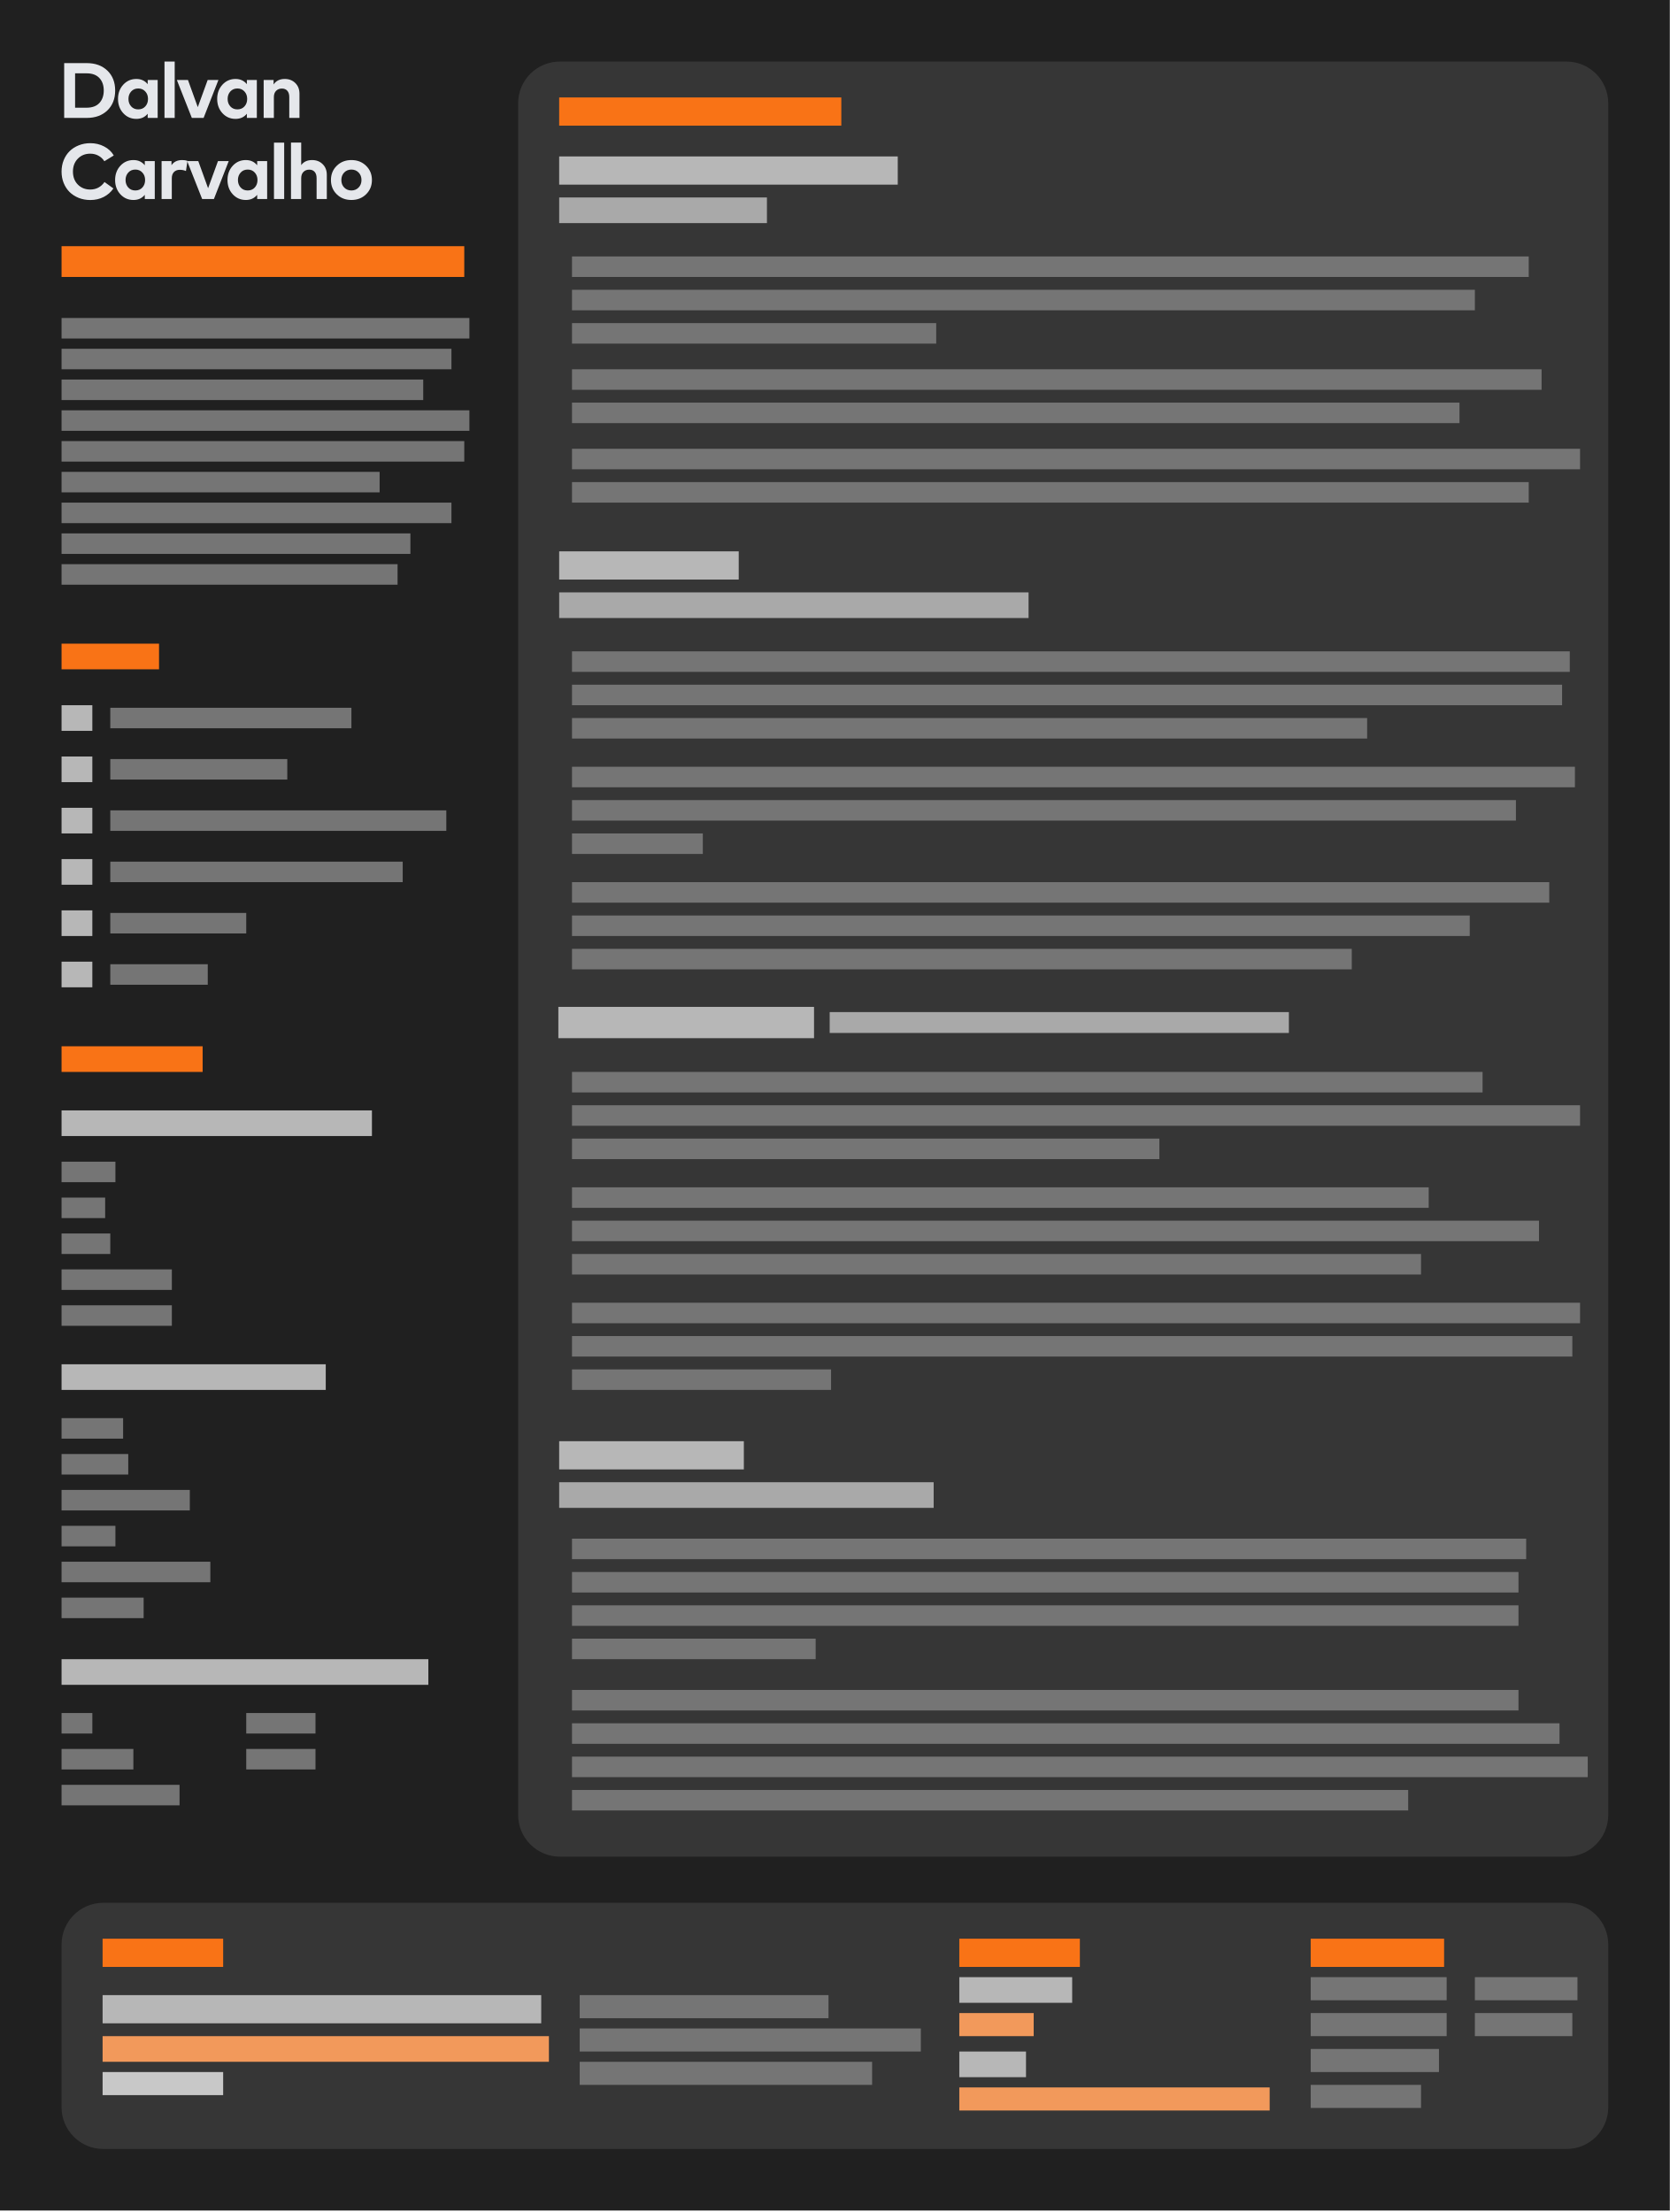
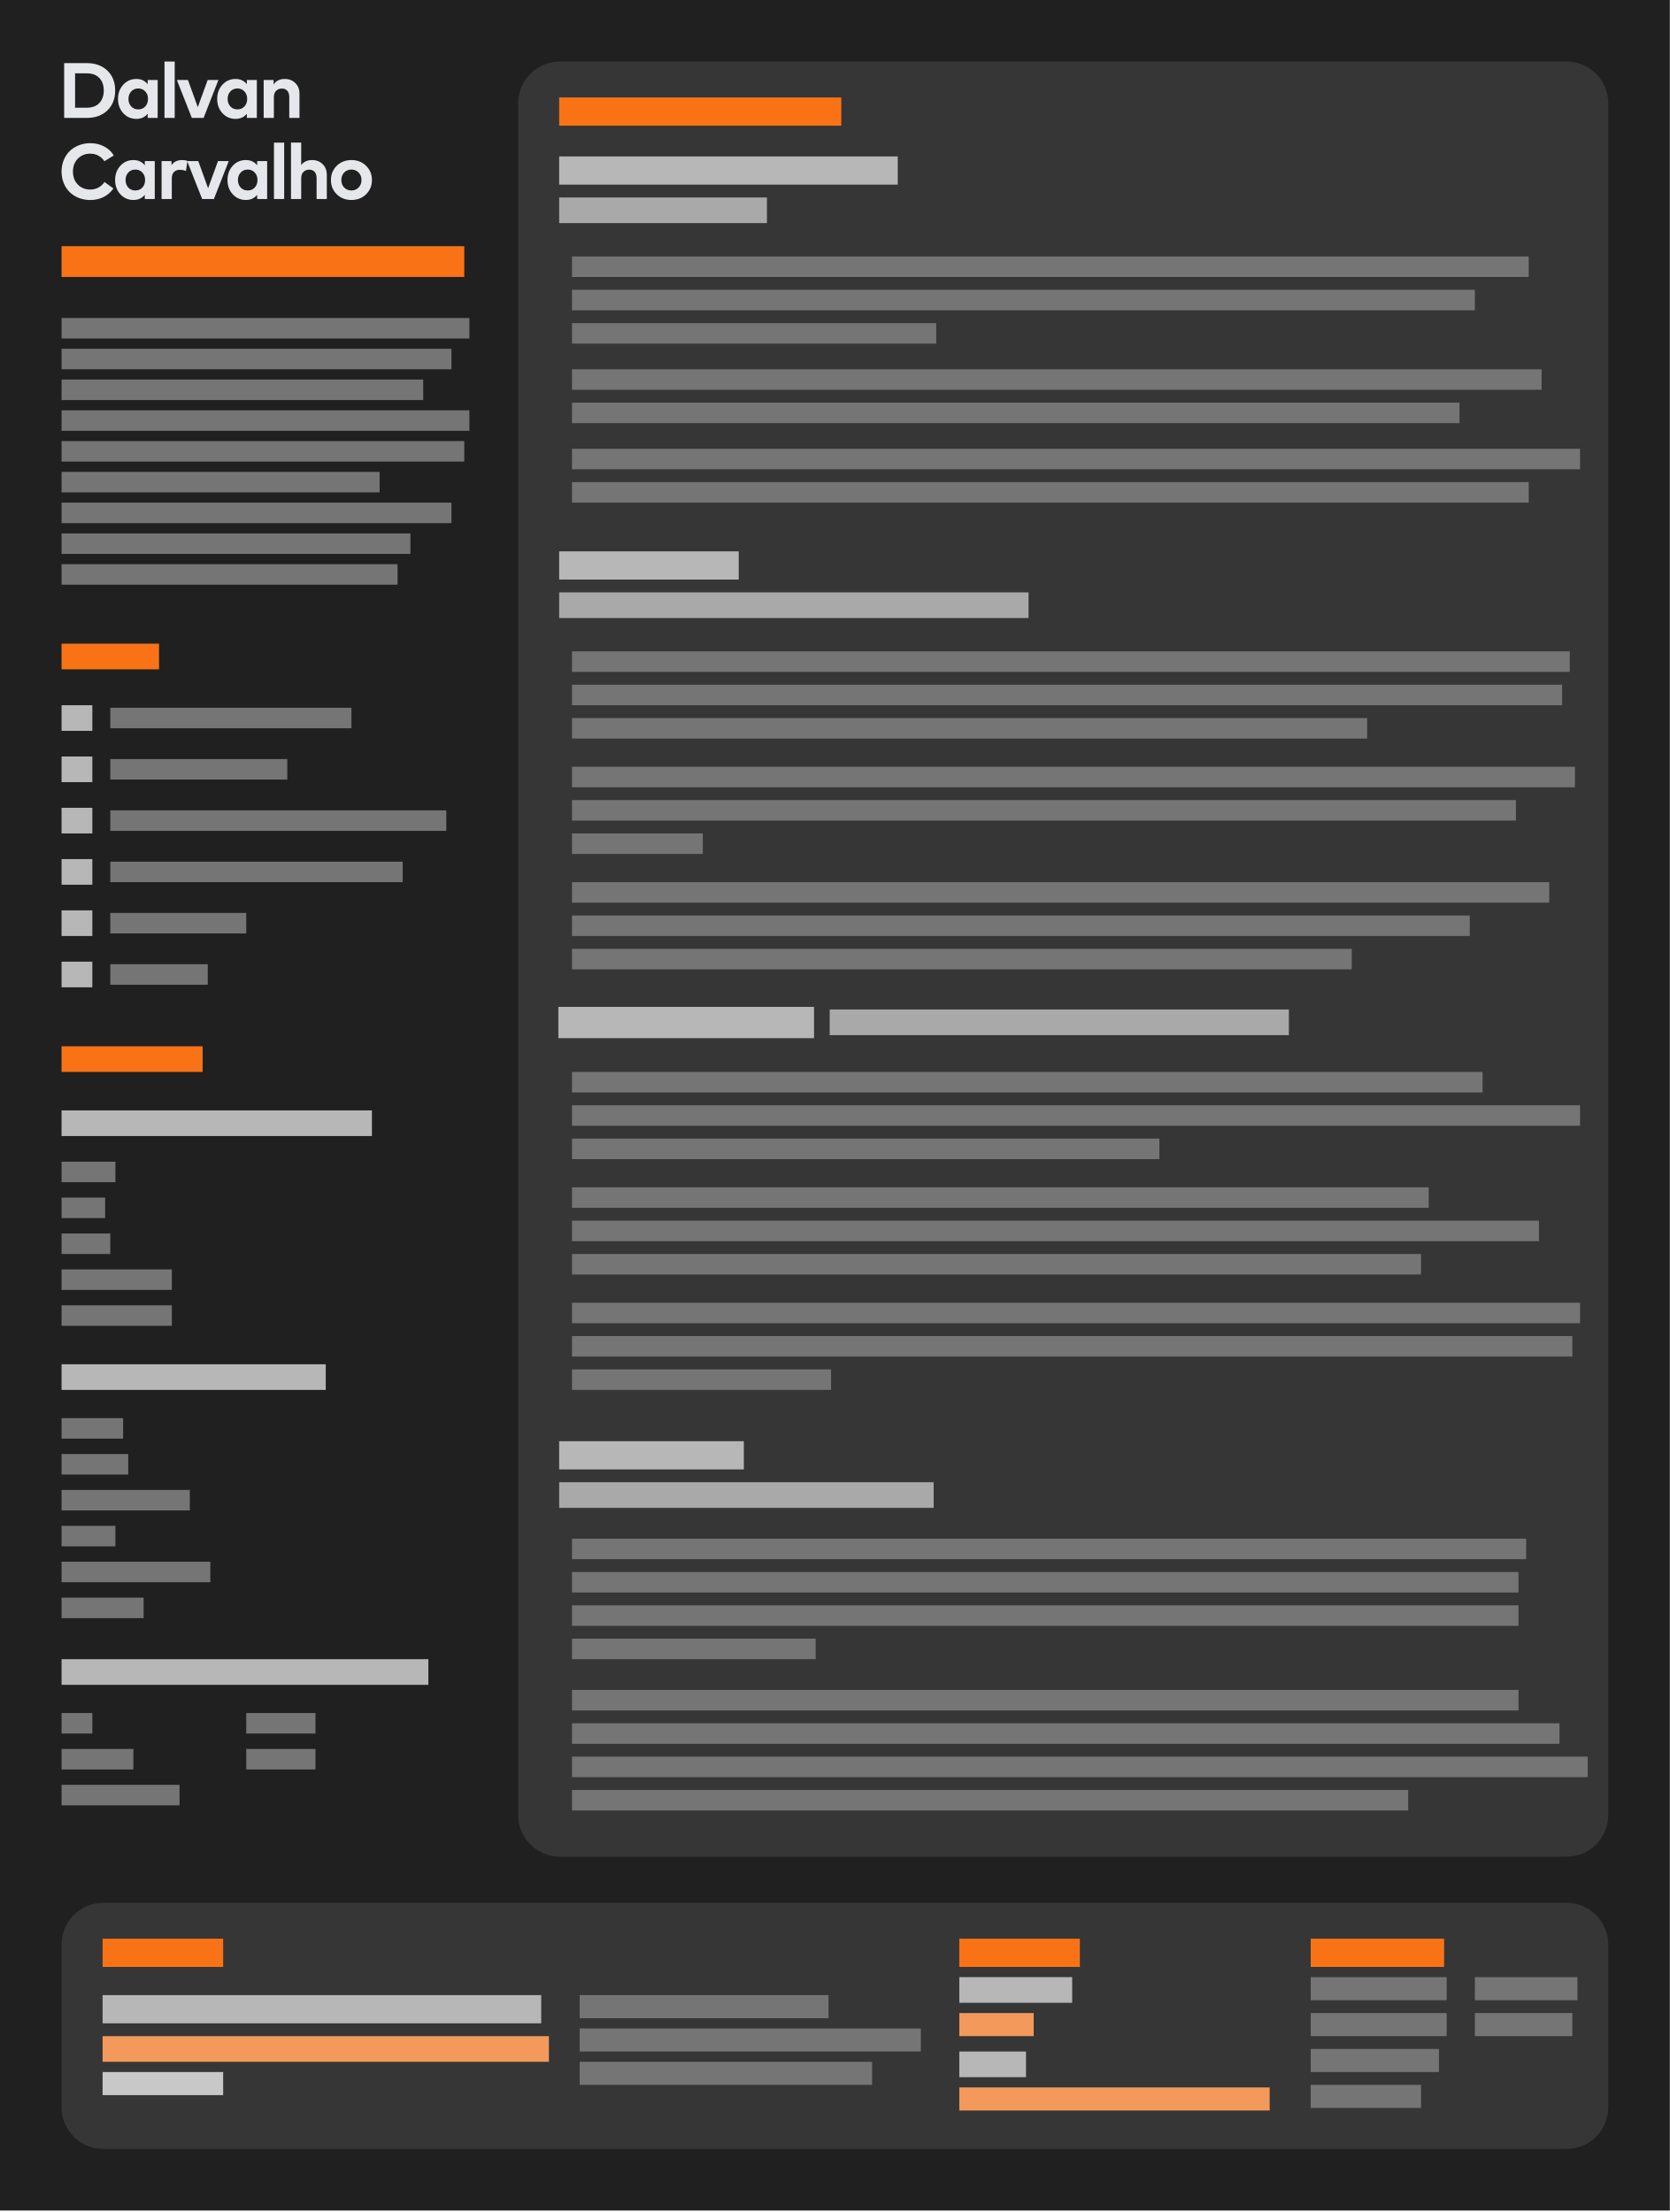
<svg xmlns="http://www.w3.org/2000/svg" width="320" height="424" viewBox="0 0 320 424" fill="none">
  <rect width="320" height="423.717" fill="#202020" />
  <rect x="99.293" y="11.797" width="208.909" height="344.086" rx="8" fill="#363636" />
  <rect x="11.797" y="364.731" width="296.406" height="47.189" rx="8" fill="#363636" />
  <rect x="107.158" y="18.679" width="54.071" height="5.407" fill="#F97316" />
  <rect x="107.158" y="29.985" width="64.885" height="5.407" fill="#B7B7B7" />
  <rect x="107.158" y="105.684" width="34.409" height="5.407" fill="#B7B7B7" />
  <rect x="107" y="193" width="49" height="6" fill="#B7B7B7" />
  <rect x="107.158" y="276.252" width="35.392" height="5.407" fill="#B7B7B7" />
  <rect x="107.158" y="284.117" width="71.766" height="4.916" fill="#A9A9A9" />
  <rect x="107.158" y="37.849" width="39.816" height="4.916" fill="#A9A9A9" />
  <rect x="107.158" y="113.548" width="89.954" height="4.916" fill="#A9A9A9" />
  <rect x="109.616" y="49.155" width="183.349" height="3.932" fill="#757575" />
  <rect x="109.616" y="55.545" width="173.026" height="3.932" fill="#757575" />
  <rect x="109.616" y="61.935" width="69.8" height="3.932" fill="#757575" />
  <rect x="109.616" y="70.783" width="185.806" height="3.932" fill="#757575" />
  <rect x="109.616" y="77.174" width="170.077" height="3.932" fill="#757575" />
  <rect x="109.616" y="86.022" width="193.18" height="3.932" fill="#757575" />
  <rect x="109.616" y="92.412" width="183.349" height="3.932" fill="#757575" />
  <rect x="109.616" y="124.854" width="191.214" height="3.932" fill="#757575" />
  <rect x="109.616" y="131.244" width="189.739" height="3.932" fill="#757575" />
  <rect x="109.616" y="137.635" width="152.381" height="3.932" fill="#757575" />
  <rect x="109.616" y="146.974" width="192.197" height="3.932" fill="#757575" />
  <rect x="109.616" y="153.364" width="180.891" height="3.932" fill="#757575" />
  <rect x="109.616" y="159.754" width="25.069" height="3.932" fill="#757575" />
  <rect x="109.616" y="169.094" width="187.281" height="3.932" fill="#757575" />
  <rect x="109.616" y="175.484" width="172.043" height="3.932" fill="#757575" />
  <rect x="109.616" y="181.874" width="149.432" height="3.932" fill="#757575" />
  <rect x="109.616" y="205.468" width="174.501" height="3.932" fill="#757575" />
  <rect x="109.616" y="211.858" width="193.18" height="3.932" fill="#757575" />
  <rect x="109.616" y="218.249" width="112.565" height="3.932" fill="#757575" />
  <rect x="109.616" y="227.588" width="164.178" height="3.932" fill="#757575" />
  <rect x="109.616" y="233.979" width="185.315" height="3.932" fill="#757575" />
  <rect x="109.616" y="240.369" width="162.704" height="3.932" fill="#757575" />
  <rect x="109.616" y="249.708" width="193.18" height="3.932" fill="#757575" />
  <rect x="109.616" y="256.098" width="191.705" height="3.932" fill="#757575" />
  <rect x="109.616" y="262.489" width="49.647" height="3.932" fill="#757575" />
  <rect x="109.616" y="294.931" width="182.857" height="3.932" fill="#757575" />
  <rect x="109.616" y="301.321" width="181.382" height="3.932" fill="#757575" />
  <rect x="109.616" y="307.711" width="181.382" height="3.932" fill="#757575" />
  <rect x="109.616" y="314.102" width="46.697" height="3.932" fill="#757575" />
  <rect x="109.616" y="323.932" width="181.382" height="3.932" fill="#757575" />
  <rect x="109.616" y="330.322" width="189.247" height="3.932" fill="#757575" />
  <rect x="109.616" y="336.712" width="194.654" height="3.932" fill="#757575" />
  <rect x="109.616" y="343.103" width="160.246" height="3.932" fill="#757575" />
  <rect x="19.662" y="371.613" width="23.103" height="5.407" fill="#F97316" />
  <rect x="19.662" y="397.174" width="23.103" height="4.424" fill="#C8C8C8" />
  <rect x="19.662" y="390.292" width="85.53" height="4.916" fill="#F2995B" />
  <rect x="183.84" y="371.613" width="23.103" height="5.407" fill="#F97316" />
  <rect x="251.183" y="371.613" width="25.561" height="5.407" fill="#F97316" />
  <rect x="19.662" y="382.427" width="84.055" height="5.407" fill="#B7B7B7" />
  <rect x="111.091" y="382.427" width="47.681" height="4.424" fill="#757575" />
  <rect x="111.091" y="388.817" width="65.376" height="4.424" fill="#757575" />
  <rect x="111.091" y="395.207" width="56.037" height="4.424" fill="#757575" />
  <rect x="183.84" y="385.868" width="14.255" height="4.424" fill="#F2995B" />
  <rect x="183.84" y="400.123" width="59.478" height="4.424" fill="#F2995B" />
  <rect x="183.84" y="378.986" width="21.628" height="4.916" fill="#B7B7B7" />
  <rect x="183.84" y="393.241" width="12.78" height="4.916" fill="#B7B7B7" />
  <rect x="251.183" y="378.986" width="26.052" height="4.424" fill="#757575" />
  <rect x="282.642" y="378.986" width="19.662" height="4.424" fill="#757575" />
  <rect x="251.183" y="385.868" width="26.052" height="4.424" fill="#757575" />
  <rect x="282.642" y="385.868" width="18.679" height="4.424" fill="#757575" />
  <rect x="251.183" y="392.749" width="24.578" height="4.424" fill="#757575" />
  <rect x="251.183" y="399.631" width="21.137" height="4.424" fill="#757575" />
  <rect x="11.797" y="60.952" width="78.157" height="3.932" fill="#757575" />
  <rect x="11.797" y="66.851" width="74.716" height="3.932" fill="#757575" />
  <rect x="11.797" y="72.75" width="69.309" height="3.932" fill="#757575" />
  <rect x="11.797" y="78.648" width="78.157" height="3.932" fill="#757575" />
  <rect x="11.797" y="84.547" width="77.174" height="3.932" fill="#757575" />
  <rect x="11.797" y="90.446" width="60.952" height="3.932" fill="#757575" />
  <rect x="11.797" y="96.344" width="74.716" height="3.932" fill="#757575" />
  <rect x="11.797" y="102.243" width="66.851" height="3.932" fill="#757575" />
  <rect x="11.797" y="108.142" width="64.393" height="3.932" fill="#757575" />
  <rect x="11.797" y="123.379" width="18.679" height="4.916" fill="#F97316" />
  <rect x="11.797" y="47.189" width="77.174" height="5.899" fill="#F97316" />
  <rect x="11.797" y="200.553" width="27.035" height="4.916" fill="#F97316" />
  <rect x="11.797" y="212.842" width="59.478" height="4.916" fill="#B7B7B7" />
  <rect x="11.797" y="261.505" width="50.63" height="4.916" fill="#B7B7B7" />
  <rect x="11.797" y="318.034" width="70.292" height="4.916" fill="#B7B7B7" />
  <rect x="21.137" y="135.668" width="46.206" height="3.932" fill="#757575" />
  <rect x="21.137" y="145.499" width="33.917" height="3.932" fill="#757575" />
  <rect x="21.137" y="155.33" width="64.393" height="3.932" fill="#757575" />
  <rect x="21.137" y="165.161" width="56.037" height="3.932" fill="#757575" />
  <rect x="21.137" y="174.992" width="26.052" height="3.932" fill="#757575" />
  <rect x="21.137" y="184.823" width="18.679" height="3.932" fill="#757575" />
  <rect x="11.797" y="135.177" width="5.899" height="4.916" fill="#B7B7B7" />
  <rect x="11.797" y="145.008" width="5.899" height="4.916" fill="#B7B7B7" />
  <rect x="11.797" y="154.839" width="5.899" height="4.916" fill="#B7B7B7" />
  <rect x="11.797" y="164.67" width="5.899" height="4.916" fill="#B7B7B7" />
  <rect x="11.797" y="174.501" width="5.899" height="4.916" fill="#B7B7B7" />
  <rect x="11.797" y="184.332" width="5.899" height="4.916" fill="#B7B7B7" />
  <rect x="11.797" y="222.673" width="10.323" height="3.932" fill="#757575" />
  <rect x="11.797" y="229.554" width="8.356" height="3.932" fill="#757575" />
  <rect x="11.797" y="236.436" width="9.339" height="3.932" fill="#757575" />
  <rect x="11.797" y="243.318" width="21.137" height="3.932" fill="#757575" />
  <rect x="11.797" y="250.2" width="21.137" height="3.932" fill="#757575" />
  <rect x="11.797" y="271.828" width="11.797" height="3.932" fill="#757575" />
  <rect x="11.797" y="278.709" width="12.78" height="3.932" fill="#757575" />
  <rect x="11.797" y="285.591" width="24.578" height="3.932" fill="#757575" />
  <rect x="11.797" y="292.473" width="10.323" height="3.932" fill="#757575" />
  <rect x="11.797" y="299.354" width="28.51" height="3.932" fill="#757575" />
  <rect x="11.797" y="306.236" width="15.73" height="3.932" fill="#757575" />
  <rect x="11.797" y="328.356" width="5.899" height="3.932" fill="#757575" />
  <rect x="11.797" y="335.238" width="13.763" height="3.932" fill="#757575" />
  <rect x="11.797" y="342.12" width="22.611" height="3.932" fill="#757575" />
  <rect x="47.189" y="328.356" width="13.272" height="3.932" fill="#757575" />
  <rect x="47.189" y="335.238" width="13.272" height="3.932" fill="#757575" />
  <path d="M12.3 12.097H16.624C18.267 12.097 19.586 12.578 20.581 13.538C21.575 14.498 22.072 15.769 22.072 17.35C22.072 18.931 21.575 20.201 20.581 21.162C19.586 22.122 18.267 22.602 16.624 22.602H12.3V12.097ZM16.601 14.056H14.39V20.644H16.601C17.67 20.644 18.485 20.344 19.044 19.744C19.604 19.138 19.884 18.34 19.884 17.35C19.884 16.349 19.604 15.552 19.044 14.956C18.485 14.356 17.67 14.056 16.601 14.056Z" fill="#E5E7EB" />
  <path d="M30.215 15.331V22.602H28.304V21.799C27.769 22.46 27.045 22.79 26.131 22.79C25.131 22.79 24.295 22.425 23.62 21.695C22.951 20.964 22.616 20.054 22.616 18.963C22.616 17.873 22.951 16.962 23.62 16.232C24.295 15.501 25.131 15.136 26.131 15.136C27.04 15.136 27.764 15.469 28.304 16.134V15.331H30.215ZM26.49 16.96C25.931 16.96 25.479 17.152 25.134 17.537C24.789 17.918 24.617 18.393 24.617 18.963C24.617 19.533 24.789 20.011 25.134 20.396C25.479 20.776 25.931 20.967 26.49 20.967C27.045 20.967 27.495 20.779 27.839 20.404C28.189 20.024 28.364 19.543 28.364 18.963C28.364 18.383 28.189 17.905 27.839 17.53C27.495 17.15 27.045 16.96 26.49 16.96Z" fill="#E5E7EB" />
  <path d="M33.479 11.797V22.602H31.523V11.797H33.479Z" fill="#E5E7EB" />
  <path d="M41.858 15.331L39.018 22.602H36.763L33.892 15.331H36.021L37.902 20.539L39.798 15.331H41.858Z" fill="#E5E7EB" />
  <path d="M49.22 15.331V22.602H47.309V21.799C46.774 22.46 46.05 22.79 45.136 22.79C44.136 22.79 43.299 22.425 42.625 21.695C41.956 20.964 41.621 20.054 41.621 18.963C41.621 17.873 41.956 16.962 42.625 16.232C43.299 15.501 44.136 15.136 45.136 15.136C46.045 15.136 46.769 15.469 47.309 16.134V15.331H49.22ZM45.495 16.96C44.936 16.96 44.483 17.152 44.139 17.537C43.794 17.918 43.622 18.393 43.622 18.963C43.622 19.533 43.794 20.011 44.139 20.396C44.483 20.776 44.936 20.967 45.495 20.967C46.05 20.967 46.499 20.779 46.844 20.404C47.194 20.024 47.369 19.543 47.369 18.963C47.369 18.383 47.194 17.905 46.844 17.53C46.499 17.15 46.05 16.96 45.495 16.96Z" fill="#E5E7EB" />
  <path d="M54.567 15.136C55.396 15.136 56.073 15.399 56.598 15.924C57.127 16.449 57.392 17.132 57.392 17.973V22.602H55.436V18.603C55.436 18.083 55.312 17.683 55.062 17.402C54.817 17.117 54.47 16.975 54.02 16.975C53.575 16.975 53.208 17.117 52.918 17.402C52.629 17.688 52.484 18.093 52.484 18.618V22.602H50.528V15.331H52.431V16.187C52.901 15.486 53.613 15.136 54.567 15.136Z" fill="#E5E7EB" />
  <path d="M17.306 27.445C18.275 27.445 19.159 27.656 19.959 28.076C20.763 28.491 21.377 29.066 21.802 29.802L20.003 30.905C19.704 30.445 19.322 30.089 18.857 29.839C18.392 29.584 17.87 29.456 17.291 29.456C16.331 29.456 15.54 29.777 14.915 30.417C14.29 31.057 13.978 31.883 13.978 32.893C13.983 33.929 14.3 34.762 14.93 35.392C15.559 36.017 16.346 36.33 17.291 36.33C17.865 36.33 18.385 36.207 18.849 35.962C19.314 35.712 19.706 35.354 20.026 34.889L21.735 36.12C21.26 36.815 20.638 37.36 19.869 37.756C19.104 38.146 18.25 38.341 17.306 38.341C16.511 38.341 15.772 38.206 15.087 37.936C14.403 37.661 13.818 37.285 13.334 36.81C12.854 36.33 12.477 35.752 12.202 35.077C11.932 34.401 11.797 33.674 11.797 32.893C11.797 32.113 11.932 31.385 12.202 30.71C12.477 30.034 12.854 29.459 13.334 28.984C13.818 28.504 14.403 28.128 15.087 27.858C15.772 27.583 16.511 27.445 17.306 27.445Z" fill="#E5E7EB" />
  <path d="M29.659 30.875V38.146H27.748V37.343C27.213 38.003 26.489 38.333 25.575 38.333C24.575 38.333 23.738 37.968 23.064 37.238C22.395 36.508 22.06 35.597 22.06 34.507C22.06 33.416 22.395 32.505 23.064 31.775C23.738 31.045 24.575 30.68 25.575 30.68C26.484 30.68 27.208 31.012 27.748 31.678V30.875H29.659ZM25.934 32.503C25.375 32.503 24.922 32.696 24.578 33.081C24.233 33.461 24.061 33.936 24.061 34.507C24.061 35.077 24.233 35.554 24.578 35.94C24.922 36.32 25.375 36.51 25.934 36.51C26.489 36.51 26.938 36.322 27.283 35.947C27.633 35.567 27.808 35.087 27.808 34.507C27.808 33.926 27.633 33.449 27.283 33.073C26.938 32.693 26.489 32.503 25.934 32.503Z" fill="#E5E7EB" />
  <path d="M34.909 30.68C35.298 30.68 35.638 30.732 35.928 30.837L35.636 32.781C35.286 32.626 34.891 32.548 34.452 32.548C33.987 32.548 33.615 32.691 33.335 32.976C33.06 33.256 32.923 33.659 32.923 34.184V38.146H30.967V30.875H32.863V31.67C33.302 31.01 33.984 30.68 34.909 30.68Z" fill="#E5E7EB" />
  <path d="M43.834 30.875L40.994 38.146H38.739L35.868 30.875H37.997L39.878 36.082L41.774 30.875H43.834Z" fill="#E5E7EB" />
  <path d="M51.196 30.875V38.146H49.285V37.343C48.75 38.003 48.026 38.333 47.111 38.333C46.112 38.333 45.275 37.968 44.601 37.238C43.931 36.508 43.597 35.597 43.597 34.507C43.597 33.416 43.931 32.505 44.601 31.775C45.275 31.045 46.112 30.68 47.111 30.68C48.021 30.68 48.745 31.012 49.285 31.678V30.875H51.196ZM47.471 32.503C46.912 32.503 46.459 32.696 46.115 33.081C45.77 33.461 45.598 33.936 45.598 34.507C45.598 35.077 45.77 35.554 46.115 35.94C46.459 36.32 46.912 36.51 47.471 36.51C48.026 36.51 48.475 36.322 48.82 35.947C49.17 35.567 49.345 35.087 49.345 34.507C49.345 33.926 49.17 33.449 48.82 33.073C48.475 32.693 48.026 32.503 47.471 32.503Z" fill="#E5E7EB" />
  <path d="M54.46 27.34V38.146H52.504V27.34H54.46Z" fill="#E5E7EB" />
  <path d="M57.721 27.333V31.655C58.185 31.005 58.88 30.68 59.804 30.68C60.633 30.68 61.31 30.942 61.835 31.468C62.365 31.993 62.63 32.676 62.63 33.516V38.146H60.673V34.146C60.673 33.626 60.549 33.226 60.299 32.946C60.054 32.661 59.707 32.518 59.257 32.518C58.812 32.518 58.445 32.661 58.156 32.946C57.866 33.231 57.721 33.636 57.721 34.161V38.146H55.765V27.333H57.721Z" fill="#E5E7EB" />
  <path d="M67.341 30.68C68.47 30.68 69.406 31.045 70.151 31.775C70.9 32.501 71.275 33.411 71.275 34.507C71.275 35.602 70.9 36.515 70.151 37.245C69.406 37.971 68.47 38.333 67.341 38.333C66.216 38.333 65.282 37.971 64.538 37.245C63.793 36.515 63.421 35.602 63.421 34.507C63.421 33.411 63.793 32.501 64.538 31.775C65.282 31.045 66.216 30.68 67.341 30.68ZM68.72 33.066C68.355 32.691 67.895 32.503 67.341 32.503C66.786 32.503 66.326 32.691 65.962 33.066C65.597 33.441 65.415 33.921 65.415 34.507C65.415 35.092 65.597 35.572 65.962 35.947C66.326 36.322 66.786 36.51 67.341 36.51C67.895 36.51 68.355 36.322 68.72 35.947C69.089 35.572 69.274 35.092 69.274 34.507C69.274 33.921 69.089 33.441 68.72 33.066Z" fill="#E5E7EB" />
-   <rect x="159" y="194" width="88" height="4" fill="#A9A9A9" />
+   <rect x="159" y="193.5" width="88" height="4.92" fill="#A9A9A9" />
</svg>
